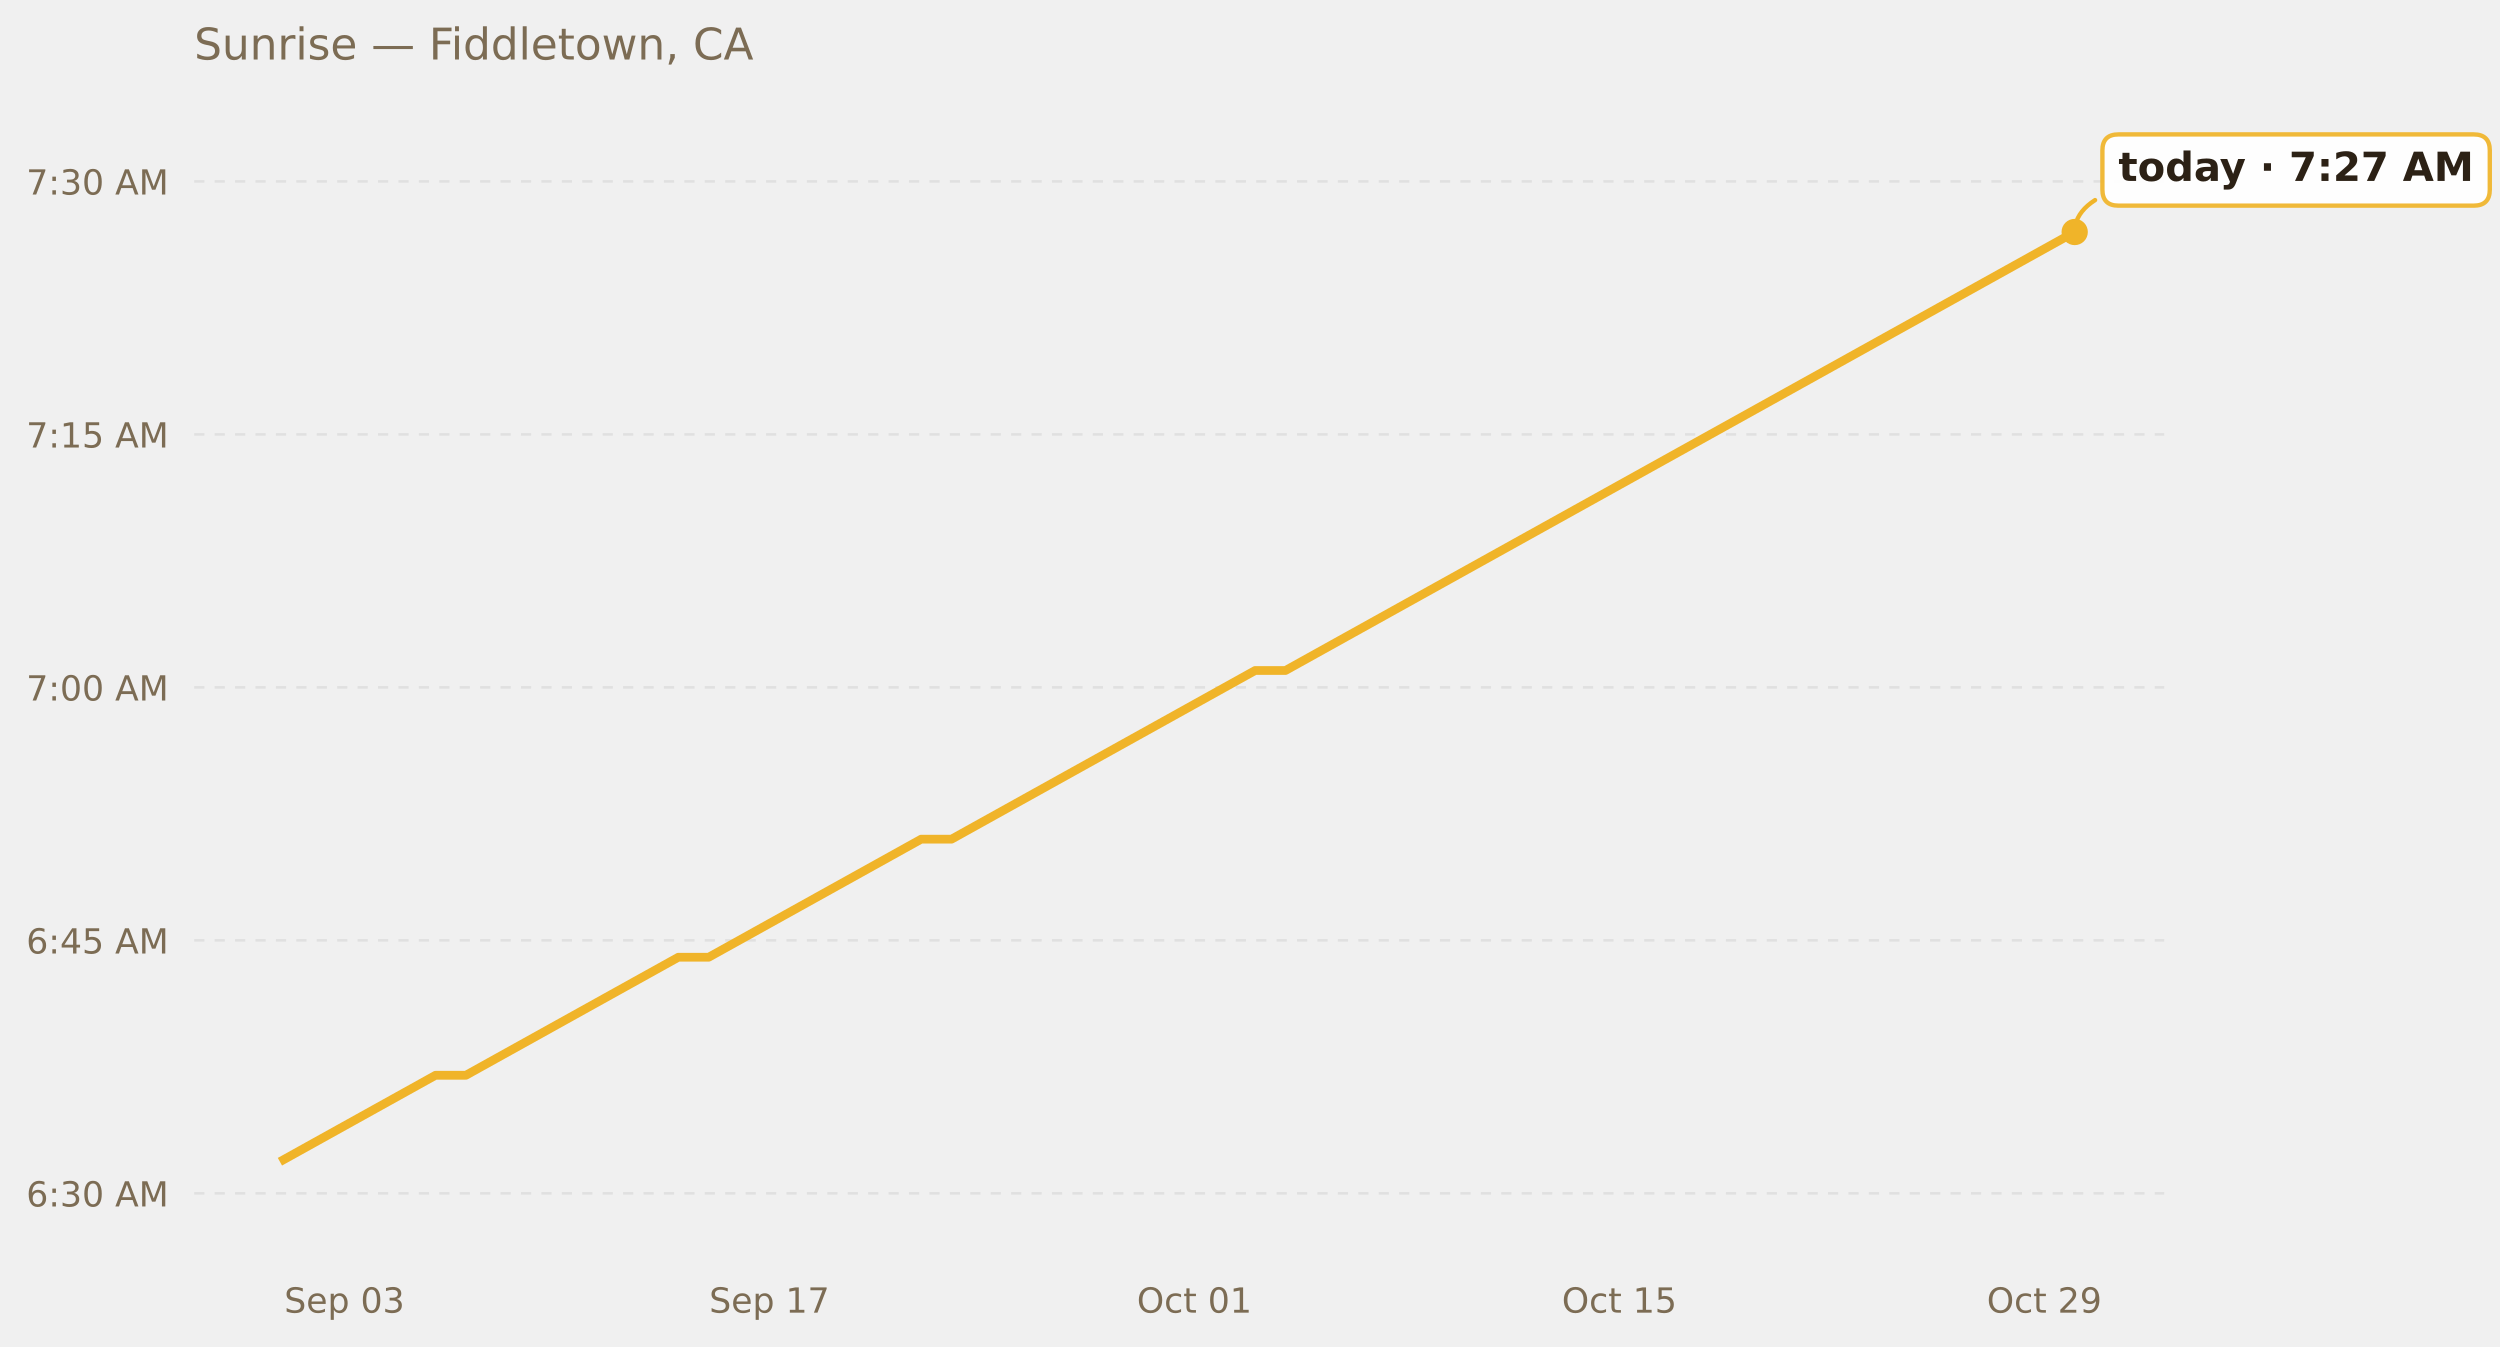
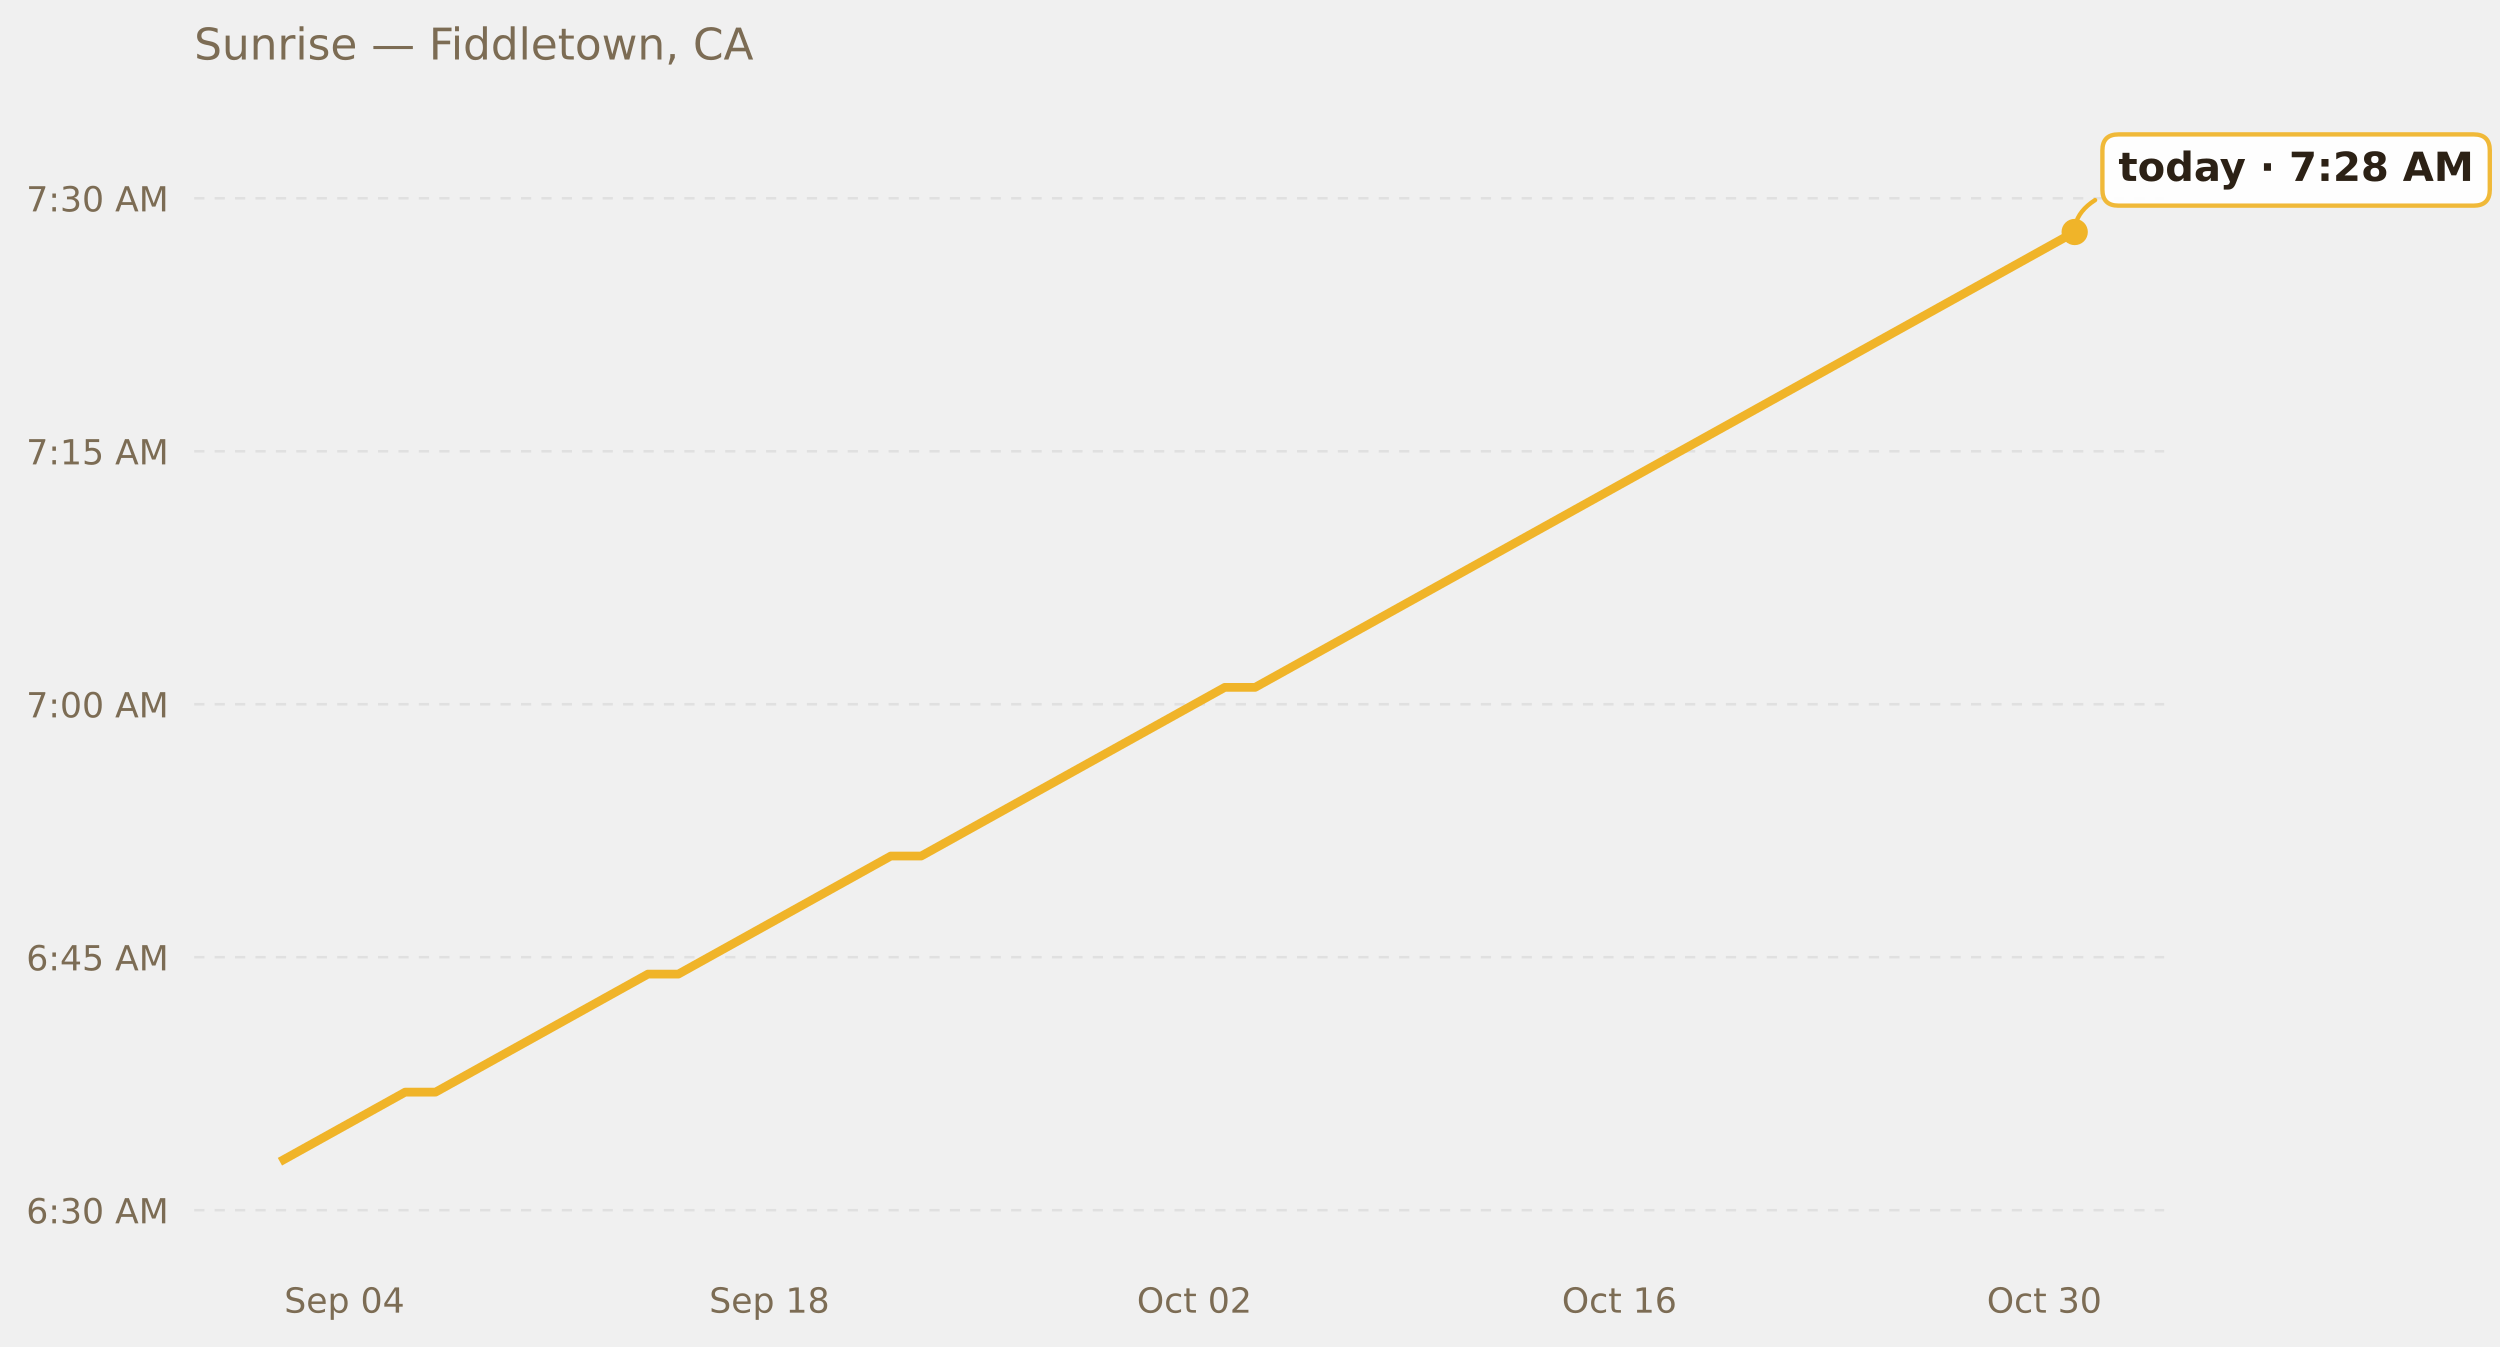
<svg xmlns="http://www.w3.org/2000/svg" xmlns:xlink="http://www.w3.org/1999/xlink" width="685.516pt" height="369.112pt" viewBox="0 0 685.516 369.112" version="1.1">
  <defs>
    <style type="text/css">*{stroke-linejoin: round; stroke-linecap: butt}</style>
  </defs>
  <g id="figure_1">
    <g id="patch_1">
      <path d="M 0 369.112  L 685.516 369.112  L 685.516 0  L 0 0  L 0 369.112  z " style="fill: none; opacity: 0" />
    </g>
    <g id="axes_1">
      <g id="patch_2">
        <path d="M 53.248 345.718  L 593.447 345.718  L 593.447 30.318  L 53.248 30.318  L 53.248 345.718  z " style="fill: none" />
      </g>
      <g id="matplotlib.axis_1">
        <g id="xtick_1">
          <g id="text_1">
            <g style="fill: #7c6c54" transform="translate(77.94186 359.9366) scale(0.095 -0.095)">
              <defs>
                <path id="DejaVuSans-53" d="M 3425 4513  L 3425 3897  Q 3066 4069 2747 4153  Q 2428 4238 2131 4238  Q 1616 4238 1336 4038  Q 1056 3838 1056 3469  Q 1056 3159 1242 3001  Q 1428 2844 1947 2747  L 2328 2669  Q 3034 2534 3370 2195  Q 3706 1856 3706 1288  Q 3706 609 3251 259  Q 2797 -91 1919 -91  Q 1588 -91 1214 -16  Q 841 59 441 206  L 441 856  Q 825 641 1194 531  Q 1563 422 1919 422  Q 2459 422 2753 634  Q 3047 847 3047 1241  Q 3047 1584 2836 1778  Q 2625 1972 2144 2069  L 1759 2144  Q 1053 2284 737 2584  Q 422 2884 422 3419  Q 422 4038 858 4394  Q 1294 4750 2059 4750  Q 2388 4750 2728 4690  Q 3069 4631 3425 4513  z " transform="scale(0.015625)" />
                <path id="DejaVuSans-65" d="M 3597 1894  L 3597 1613  L 953 1613  Q 991 1019 1311 708  Q 1631 397 2203 397  Q 2534 397 2845 478  Q 3156 559 3463 722  L 3463 178  Q 3153 47 2828 -22  Q 2503 -91 2169 -91  Q 1331 -91 842 396  Q 353 884 353 1716  Q 353 2575 817 3079  Q 1281 3584 2069 3584  Q 2775 3584 3186 3129  Q 3597 2675 3597 1894  z M 3022 2063  Q 3016 2534 2758 2815  Q 2500 3097 2075 3097  Q 1594 3097 1305 2825  Q 1016 2553 972 2059  L 3022 2063  z " transform="scale(0.015625)" />
                <path id="DejaVuSans-70" d="M 1159 525  L 1159 -1331  L 581 -1331  L 581 3500  L 1159 3500  L 1159 2969  Q 1341 3281 1617 3432  Q 1894 3584 2278 3584  Q 2916 3584 3314 3078  Q 3713 2572 3713 1747  Q 3713 922 3314 415  Q 2916 -91 2278 -91  Q 1894 -91 1617 61  Q 1341 213 1159 525  z M 3116 1747  Q 3116 2381 2855 2742  Q 2594 3103 2138 3103  Q 1681 3103 1420 2742  Q 1159 2381 1159 1747  Q 1159 1113 1420 752  Q 1681 391 2138 391  Q 2594 391 2855 752  Q 3116 1113 3116 1747  z " transform="scale(0.015625)" />
                <path id="DejaVuSans-20" transform="scale(0.015625)" />
                <path id="DejaVuSans-30" d="M 2034 4250  Q 1547 4250 1301 3770  Q 1056 3291 1056 2328  Q 1056 1369 1301 889  Q 1547 409 2034 409  Q 2525 409 2770 889  Q 3016 1369 3016 2328  Q 3016 3291 2770 3770  Q 2525 4250 2034 4250  z M 2034 4750  Q 2819 4750 3233 4129  Q 3647 3509 3647 2328  Q 3647 1150 3233 529  Q 2819 -91 2034 -91  Q 1250 -91 836 529  Q 422 1150 422 2328  Q 422 3509 836 4129  Q 1250 4750 2034 4750  z " transform="scale(0.015625)" />
-                 <path id="DejaVuSans-33" d="M 2597 2516  Q 3050 2419 3304 2112  Q 3559 1806 3559 1356  Q 3559 666 3084 287  Q 2609 -91 1734 -91  Q 1441 -91 1130 -33  Q 819 25 488 141  L 488 750  Q 750 597 1062 519  Q 1375 441 1716 441  Q 2309 441 2620 675  Q 2931 909 2931 1356  Q 2931 1769 2642 2001  Q 2353 2234 1838 2234  L 1294 2234  L 1294 2753  L 1863 2753  Q 2328 2753 2575 2939  Q 2822 3125 2822 3475  Q 2822 3834 2567 4026  Q 2313 4219 1838 4219  Q 1578 4219 1281 4162  Q 984 4106 628 3988  L 628 4550  Q 988 4650 1302 4700  Q 1616 4750 1894 4750  Q 2613 4750 3031 4423  Q 3450 4097 3450 3541  Q 3450 3153 3228 2886  Q 3006 2619 2597 2516  z " transform="scale(0.015625)" />
+                 <path id="DejaVuSans-34" d="M 2419 4116  L 825 1625  L 2419 1625  L 2419 4116  z M 2253 4666  L 3047 4666  L 3047 1625  L 3713 1625  L 3713 1100  L 3047 1100  L 3047 0  L 2419 0  L 2419 1100  L 313 1100  L 313 1709  L 2253 4666  z " transform="scale(0.015625)" />
              </defs>
              <use xlink:href="#DejaVuSans-53" />
              <use xlink:href="#DejaVuSans-65" x="63.477" />
              <use xlink:href="#DejaVuSans-70" x="125" />
              <use xlink:href="#DejaVuSans-20" x="188.477" />
              <use xlink:href="#DejaVuSans-30" x="220.264" />
-               <use xlink:href="#DejaVuSans-33" x="283.887" />
+               <use xlink:href="#DejaVuSans-34" x="283.887" />
            </g>
          </g>
        </g>
        <g id="xtick_2">
          <g id="text_2">
            <g style="fill: #7c6c54" transform="translate(194.4717 359.9366) scale(0.095 -0.095)">
              <defs>
                <path id="DejaVuSans-31" d="M 794 531  L 1825 531  L 1825 4091  L 703 3866  L 703 4441  L 1819 4666  L 2450 4666  L 2450 531  L 3481 531  L 3481 0  L 794 0  L 794 531  z " transform="scale(0.015625)" />
-                 <path id="DejaVuSans-37" d="M 525 4666  L 3525 4666  L 3525 4397  L 1831 0  L 1172 0  L 2766 4134  L 525 4134  L 525 4666  z " transform="scale(0.015625)" />
+                 <path id="DejaVuSans-38" d="M 2034 2216  Q 1584 2216 1326 1975  Q 1069 1734 1069 1313  Q 1069 891 1326 650  Q 1584 409 2034 409  Q 2484 409 2743 651  Q 3003 894 3003 1313  Q 3003 1734 2745 1975  Q 2488 2216 2034 2216  z M 1403 2484  Q 997 2584 770 2862  Q 544 3141 544 3541  Q 544 4100 942 4425  Q 1341 4750 2034 4750  Q 2731 4750 3128 4425  Q 3525 4100 3525 3541  Q 3525 3141 3298 2862  Q 3072 2584 2669 2484  Q 3125 2378 3379 2068  Q 3634 1759 3634 1313  Q 3634 634 3220 271  Q 2806 -91 2034 -91  Q 1263 -91 848 271  Q 434 634 434 1313  Q 434 1759 690 2068  Q 947 2378 1403 2484  z M 1172 3481  Q 1172 3119 1398 2916  Q 1625 2713 2034 2713  Q 2441 2713 2670 2916  Q 2900 3119 2900 3481  Q 2900 3844 2670 4047  Q 2441 4250 2034 4250  Q 1625 4250 1398 4047  Q 1172 3844 1172 3481  z " transform="scale(0.015625)" />
              </defs>
              <use xlink:href="#DejaVuSans-53" />
              <use xlink:href="#DejaVuSans-65" x="63.477" />
              <use xlink:href="#DejaVuSans-70" x="125" />
              <use xlink:href="#DejaVuSans-20" x="188.477" />
              <use xlink:href="#DejaVuSans-31" x="220.264" />
-               <use xlink:href="#DejaVuSans-37" x="283.887" />
+               <use xlink:href="#DejaVuSans-38" x="283.887" />
            </g>
          </g>
        </g>
        <g id="xtick_3">
          <g id="text_3">
            <g style="fill: #7c6c54" transform="translate(311.7423 359.9366) scale(0.095 -0.095)">
              <defs>
                <path id="DejaVuSans-4f" d="M 2522 4238  Q 1834 4238 1429 3725  Q 1025 3213 1025 2328  Q 1025 1447 1429 934  Q 1834 422 2522 422  Q 3209 422 3611 934  Q 4013 1447 4013 2328  Q 4013 3213 3611 3725  Q 3209 4238 2522 4238  z M 2522 4750  Q 3503 4750 4090 4092  Q 4678 3434 4678 2328  Q 4678 1225 4090 567  Q 3503 -91 2522 -91  Q 1538 -91 948 565  Q 359 1222 359 2328  Q 359 3434 948 4092  Q 1538 4750 2522 4750  z " transform="scale(0.015625)" />
                <path id="DejaVuSans-63" d="M 3122 3366  L 3122 2828  Q 2878 2963 2633 3030  Q 2388 3097 2138 3097  Q 1578 3097 1268 2742  Q 959 2388 959 1747  Q 959 1106 1268 751  Q 1578 397 2138 397  Q 2388 397 2633 464  Q 2878 531 3122 666  L 3122 134  Q 2881 22 2623 -34  Q 2366 -91 2075 -91  Q 1284 -91 818 406  Q 353 903 353 1747  Q 353 2603 823 3093  Q 1294 3584 2113 3584  Q 2378 3584 2631 3529  Q 2884 3475 3122 3366  z " transform="scale(0.015625)" />
                <path id="DejaVuSans-74" d="M 1172 4494  L 1172 3500  L 2356 3500  L 2356 3053  L 1172 3053  L 1172 1153  Q 1172 725 1289 603  Q 1406 481 1766 481  L 2356 481  L 2356 0  L 1766 0  Q 1100 0 847 248  Q 594 497 594 1153  L 594 3053  L 172 3053  L 172 3500  L 594 3500  L 594 4494  L 1172 4494  z " transform="scale(0.015625)" />
+                 <path id="DejaVuSans-32" d="M 1228 531  L 3431 531  L 3431 0  L 469 0  L 469 531  Q 828 903 1448 1529  Q 2069 2156 2228 2338  Q 2531 2678 2651 2914  Q 2772 3150 2772 3378  Q 2772 3750 2511 3984  Q 2250 4219 1831 4219  Q 1534 4219 1204 4116  Q 875 4013 500 3803  L 500 4441  Q 881 4594 1212 4672  Q 1544 4750 1819 4750  Q 2544 4750 2975 4387  Q 3406 4025 3406 3419  Q 3406 3131 3298 2873  Q 3191 2616 2906 2266  Q 2828 2175 2409 1742  Q 1991 1309 1228 531  z " transform="scale(0.015625)" />
              </defs>
              <use xlink:href="#DejaVuSans-4f" />
              <use xlink:href="#DejaVuSans-63" x="78.711" />
              <use xlink:href="#DejaVuSans-74" x="133.691" />
              <use xlink:href="#DejaVuSans-20" x="172.9" />
              <use xlink:href="#DejaVuSans-30" x="204.688" />
-               <use xlink:href="#DejaVuSans-31" x="268.311" />
+               <use xlink:href="#DejaVuSans-32" x="268.311" />
            </g>
          </g>
        </g>
        <g id="xtick_4">
          <g id="text_4">
            <g style="fill: #7c6c54" transform="translate(428.2721 359.9366) scale(0.095 -0.095)">
              <defs>
-                 <path id="DejaVuSans-35" d="M 691 4666  L 3169 4666  L 3169 4134  L 1269 4134  L 1269 2991  Q 1406 3038 1543 3061  Q 1681 3084 1819 3084  Q 2600 3084 3056 2656  Q 3513 2228 3513 1497  Q 3513 744 3044 326  Q 2575 -91 1722 -91  Q 1428 -91 1123 -41  Q 819 9 494 109  L 494 744  Q 775 591 1075 516  Q 1375 441 1709 441  Q 2250 441 2565 725  Q 2881 1009 2881 1497  Q 2881 1984 2565 2268  Q 2250 2553 1709 2553  Q 1456 2553 1204 2497  Q 953 2441 691 2322  L 691 4666  z " transform="scale(0.015625)" />
+                 <path id="DejaVuSans-36" d="M 2113 2584  Q 1688 2584 1439 2293  Q 1191 2003 1191 1497  Q 1191 994 1439 701  Q 1688 409 2113 409  Q 2538 409 2786 701  Q 3034 994 3034 1497  Q 3034 2003 2786 2293  Q 2538 2584 2113 2584  z M 3366 4563  L 3366 3988  Q 3128 4100 2886 4159  Q 2644 4219 2406 4219  Q 1781 4219 1451 3797  Q 1122 3375 1075 2522  Q 1259 2794 1537 2939  Q 1816 3084 2150 3084  Q 2853 3084 3261 2657  Q 3669 2231 3669 1497  Q 3669 778 3244 343  Q 2819 -91 2113 -91  Q 1303 -91 875 529  Q 447 1150 447 2328  Q 447 3434 972 4092  Q 1497 4750 2381 4750  Q 2619 4750 2861 4703  Q 3103 4656 3366 4563  z " transform="scale(0.015625)" />
              </defs>
              <use xlink:href="#DejaVuSans-4f" />
              <use xlink:href="#DejaVuSans-63" x="78.711" />
              <use xlink:href="#DejaVuSans-74" x="133.691" />
              <use xlink:href="#DejaVuSans-20" x="172.9" />
              <use xlink:href="#DejaVuSans-31" x="204.688" />
-               <use xlink:href="#DejaVuSans-35" x="268.311" />
+               <use xlink:href="#DejaVuSans-36" x="268.311" />
            </g>
          </g>
        </g>
        <g id="xtick_5">
          <g id="text_5">
            <g style="fill: #7c6c54" transform="translate(544.802 359.9366) scale(0.095 -0.095)">
              <defs>
-                 <path id="DejaVuSans-32" d="M 1228 531  L 3431 531  L 3431 0  L 469 0  L 469 531  Q 828 903 1448 1529  Q 2069 2156 2228 2338  Q 2531 2678 2651 2914  Q 2772 3150 2772 3378  Q 2772 3750 2511 3984  Q 2250 4219 1831 4219  Q 1534 4219 1204 4116  Q 875 4013 500 3803  L 500 4441  Q 881 4594 1212 4672  Q 1544 4750 1819 4750  Q 2544 4750 2975 4387  Q 3406 4025 3406 3419  Q 3406 3131 3298 2873  Q 3191 2616 2906 2266  Q 2828 2175 2409 1742  Q 1991 1309 1228 531  z " transform="scale(0.015625)" />
-                 <path id="DejaVuSans-39" d="M 703 97  L 703 672  Q 941 559 1184 500  Q 1428 441 1663 441  Q 2288 441 2617 861  Q 2947 1281 2994 2138  Q 2813 1869 2534 1725  Q 2256 1581 1919 1581  Q 1219 1581 811 2004  Q 403 2428 403 3163  Q 403 3881 828 4315  Q 1253 4750 1959 4750  Q 2769 4750 3195 4129  Q 3622 3509 3622 2328  Q 3622 1225 3098 567  Q 2575 -91 1691 -91  Q 1453 -91 1209 -44  Q 966 3 703 97  z M 1959 2075  Q 2384 2075 2632 2365  Q 2881 2656 2881 3163  Q 2881 3666 2632 3958  Q 2384 4250 1959 4250  Q 1534 4250 1286 3958  Q 1038 3666 1038 3163  Q 1038 2656 1286 2365  Q 1534 2075 1959 2075  z " transform="scale(0.015625)" />
+                 <path id="DejaVuSans-33" d="M 2597 2516  Q 3050 2419 3304 2112  Q 3559 1806 3559 1356  Q 3559 666 3084 287  Q 2609 -91 1734 -91  Q 1441 -91 1130 -33  Q 819 25 488 141  L 488 750  Q 750 597 1062 519  Q 1375 441 1716 441  Q 2309 441 2620 675  Q 2931 909 2931 1356  Q 2931 1769 2642 2001  Q 2353 2234 1838 2234  L 1294 2234  L 1294 2753  L 1863 2753  Q 2328 2753 2575 2939  Q 2822 3125 2822 3475  Q 2822 3834 2567 4026  Q 2313 4219 1838 4219  Q 1578 4219 1281 4162  Q 984 4106 628 3988  L 628 4550  Q 988 4650 1302 4700  Q 1616 4750 1894 4750  Q 2613 4750 3031 4423  Q 3450 4097 3450 3541  Q 3450 3153 3228 2886  Q 3006 2619 2597 2516  z " transform="scale(0.015625)" />
              </defs>
              <use xlink:href="#DejaVuSans-4f" />
              <use xlink:href="#DejaVuSans-63" x="78.711" />
              <use xlink:href="#DejaVuSans-74" x="133.691" />
              <use xlink:href="#DejaVuSans-20" x="172.9" />
-               <use xlink:href="#DejaVuSans-32" x="204.688" />
-               <use xlink:href="#DejaVuSans-39" x="268.311" />
+               <use xlink:href="#DejaVuSans-33" x="204.688" />
+               <use xlink:href="#DejaVuSans-30" x="268.311" />
            </g>
          </g>
        </g>
      </g>
      <g id="matplotlib.axis_2">
        <g id="ytick_1">
          <g id="line2d_1">
-             <path d="M 53.248 327.22  L 593.447 327.22  " clip-path="url(#pcfec3768f4)" style="fill: none; stroke-dasharray: 2.8,2.8; stroke-dashoffset: 0; stroke: #e0e0e0; stroke-width: 0.7" />
+             <path d="M 53.248 331.844  L 593.447 331.844  " clip-path="url(#p7b139f013a)" style="fill: none; stroke-dasharray: 2.8,2.8; stroke-dashoffset: 0; stroke: #e0e0e0; stroke-width: 0.7" />
          </g>
          <g id="text_6">
-             <g style="fill: #7c6c54" transform="translate(7.2 330.8288) scale(0.095 -0.095)">
-               <defs>
-                 <path id="DejaVuSans-36" d="M 2113 2584  Q 1688 2584 1439 2293  Q 1191 2003 1191 1497  Q 1191 994 1439 701  Q 1688 409 2113 409  Q 2538 409 2786 701  Q 3034 994 3034 1497  Q 3034 2003 2786 2293  Q 2538 2584 2113 2584  z M 3366 4563  L 3366 3988  Q 3128 4100 2886 4159  Q 2644 4219 2406 4219  Q 1781 4219 1451 3797  Q 1122 3375 1075 2522  Q 1259 2794 1537 2939  Q 1816 3084 2150 3084  Q 2853 3084 3261 2657  Q 3669 2231 3669 1497  Q 3669 778 3244 343  Q 2819 -91 2113 -91  Q 1303 -91 875 529  Q 447 1150 447 2328  Q 447 3434 972 4092  Q 1497 4750 2381 4750  Q 2619 4750 2861 4703  Q 3103 4656 3366 4563  z " transform="scale(0.015625)" />
+             <g style="fill: #7c6c54" transform="translate(7.2 335.4535) scale(0.095 -0.095)">
+               <defs>
                <path id="DejaVuSans-3a" d="M 750 794  L 1409 794  L 1409 0  L 750 0  L 750 794  z M 750 3309  L 1409 3309  L 1409 2516  L 750 2516  L 750 3309  z " transform="scale(0.015625)" />
                <path id="DejaVuSans-41" d="M 2188 4044  L 1331 1722  L 3047 1722  L 2188 4044  z M 1831 4666  L 2547 4666  L 4325 0  L 3669 0  L 3244 1197  L 1141 1197  L 716 0  L 50 0  L 1831 4666  z " transform="scale(0.015625)" />
                <path id="DejaVuSans-4d" d="M 628 4666  L 1569 4666  L 2759 1491  L 3956 4666  L 4897 4666  L 4897 0  L 4281 0  L 4281 4097  L 3078 897  L 2444 897  L 1241 4097  L 1241 0  L 628 0  L 628 4666  z " transform="scale(0.015625)" />
              </defs>
              <use xlink:href="#DejaVuSans-36" />
              <use xlink:href="#DejaVuSans-3a" x="63.623" />
              <use xlink:href="#DejaVuSans-33" x="97.314" />
              <use xlink:href="#DejaVuSans-30" x="160.938" />
              <use xlink:href="#DejaVuSans-20" x="224.561" />
              <use xlink:href="#DejaVuSans-41" x="256.348" />
              <use xlink:href="#DejaVuSans-4d" x="324.756" />
            </g>
          </g>
        </g>
        <g id="ytick_2">
          <g id="line2d_2">
-             <path d="M 53.248 257.85  L 593.447 257.85  " clip-path="url(#pcfec3768f4)" style="fill: none; stroke-dasharray: 2.8,2.8; stroke-dashoffset: 0; stroke: #e0e0e0; stroke-width: 0.7" />
+             <path d="M 53.248 262.475  L 593.447 262.475  " clip-path="url(#p7b139f013a)" style="fill: none; stroke-dasharray: 2.8,2.8; stroke-dashoffset: 0; stroke: #e0e0e0; stroke-width: 0.7" />
          </g>
          <g id="text_7">
-             <g style="fill: #7c6c54" transform="translate(7.2 261.4593) scale(0.095 -0.095)">
-               <defs>
-                 <path id="DejaVuSans-34" d="M 2419 4116  L 825 1625  L 2419 1625  L 2419 4116  z M 2253 4666  L 3047 4666  L 3047 1625  L 3713 1625  L 3713 1100  L 3047 1100  L 3047 0  L 2419 0  L 2419 1100  L 313 1100  L 313 1709  L 2253 4666  z " transform="scale(0.015625)" />
+             <g style="fill: #7c6c54" transform="translate(7.2 266.084) scale(0.095 -0.095)">
+               <defs>
+                 <path id="DejaVuSans-35" d="M 691 4666  L 3169 4666  L 3169 4134  L 1269 4134  L 1269 2991  Q 1406 3038 1543 3061  Q 1681 3084 1819 3084  Q 2600 3084 3056 2656  Q 3513 2228 3513 1497  Q 3513 744 3044 326  Q 2575 -91 1722 -91  Q 1428 -91 1123 -41  Q 819 9 494 109  L 494 744  Q 775 591 1075 516  Q 1375 441 1709 441  Q 2250 441 2565 725  Q 2881 1009 2881 1497  Q 2881 1984 2565 2268  Q 2250 2553 1709 2553  Q 1456 2553 1204 2497  Q 953 2441 691 2322  L 691 4666  z " transform="scale(0.015625)" />
              </defs>
              <use xlink:href="#DejaVuSans-36" />
              <use xlink:href="#DejaVuSans-3a" x="63.623" />
              <use xlink:href="#DejaVuSans-34" x="97.314" />
              <use xlink:href="#DejaVuSans-35" x="160.938" />
              <use xlink:href="#DejaVuSans-20" x="224.561" />
              <use xlink:href="#DejaVuSans-41" x="256.348" />
              <use xlink:href="#DejaVuSans-4d" x="324.756" />
            </g>
          </g>
        </g>
        <g id="ytick_3">
          <g id="line2d_3">
-             <path d="M 53.248 188.481  L 593.447 188.481  " clip-path="url(#pcfec3768f4)" style="fill: none; stroke-dasharray: 2.8,2.8; stroke-dashoffset: 0; stroke: #e0e0e0; stroke-width: 0.7" />
+             <path d="M 53.248 193.105  L 593.447 193.105  " clip-path="url(#p7b139f013a)" style="fill: none; stroke-dasharray: 2.8,2.8; stroke-dashoffset: 0; stroke: #e0e0e0; stroke-width: 0.7" />
          </g>
          <g id="text_8">
-             <g style="fill: #7c6c54" transform="translate(7.2 192.0898) scale(0.095 -0.095)">
+             <g style="fill: #7c6c54" transform="translate(7.2 196.7145) scale(0.095 -0.095)">
+               <defs>
+                 <path id="DejaVuSans-37" d="M 525 4666  L 3525 4666  L 3525 4397  L 1831 0  L 1172 0  L 2766 4134  L 525 4134  L 525 4666  z " transform="scale(0.015625)" />
+               </defs>
              <use xlink:href="#DejaVuSans-37" />
              <use xlink:href="#DejaVuSans-3a" x="63.623" />
              <use xlink:href="#DejaVuSans-30" x="97.314" />
              <use xlink:href="#DejaVuSans-30" x="160.938" />
              <use xlink:href="#DejaVuSans-20" x="224.561" />
              <use xlink:href="#DejaVuSans-41" x="256.348" />
              <use xlink:href="#DejaVuSans-4d" x="324.756" />
            </g>
          </g>
        </g>
        <g id="ytick_4">
          <g id="line2d_4">
-             <path d="M 53.248 119.111  L 593.447 119.111  " clip-path="url(#pcfec3768f4)" style="fill: none; stroke-dasharray: 2.8,2.8; stroke-dashoffset: 0; stroke: #e0e0e0; stroke-width: 0.7" />
+             <path d="M 53.248 123.736  L 593.447 123.736  " clip-path="url(#p7b139f013a)" style="fill: none; stroke-dasharray: 2.8,2.8; stroke-dashoffset: 0; stroke: #e0e0e0; stroke-width: 0.7" />
          </g>
          <g id="text_9">
-             <g style="fill: #7c6c54" transform="translate(7.2 122.7203) scale(0.095 -0.095)">
+             <g style="fill: #7c6c54" transform="translate(7.2 127.345) scale(0.095 -0.095)">
              <use xlink:href="#DejaVuSans-37" />
              <use xlink:href="#DejaVuSans-3a" x="63.623" />
              <use xlink:href="#DejaVuSans-31" x="97.314" />
              <use xlink:href="#DejaVuSans-35" x="160.938" />
              <use xlink:href="#DejaVuSans-20" x="224.561" />
              <use xlink:href="#DejaVuSans-41" x="256.348" />
              <use xlink:href="#DejaVuSans-4d" x="324.756" />
            </g>
          </g>
        </g>
        <g id="ytick_5">
          <g id="line2d_5">
-             <path d="M 53.248 49.742  L 593.447 49.742  " clip-path="url(#pcfec3768f4)" style="fill: none; stroke-dasharray: 2.8,2.8; stroke-dashoffset: 0; stroke: #e0e0e0; stroke-width: 0.7" />
+             <path d="M 53.248 54.366  L 593.447 54.366  " clip-path="url(#p7b139f013a)" style="fill: none; stroke-dasharray: 2.8,2.8; stroke-dashoffset: 0; stroke: #e0e0e0; stroke-width: 0.7" />
          </g>
          <g id="text_10">
-             <g style="fill: #7c6c54" transform="translate(7.2 53.35084) scale(0.095 -0.095)">
+             <g style="fill: #7c6c54" transform="translate(7.2 57.97548) scale(0.095 -0.095)">
              <use xlink:href="#DejaVuSans-37" />
              <use xlink:href="#DejaVuSans-3a" x="63.623" />
              <use xlink:href="#DejaVuSans-33" x="97.314" />
              <use xlink:href="#DejaVuSans-30" x="160.938" />
              <use xlink:href="#DejaVuSans-20" x="224.561" />
              <use xlink:href="#DejaVuSans-41" x="256.348" />
              <use xlink:href="#DejaVuSans-4d" x="324.756" />
            </g>
          </g>
        </g>
      </g>
      <g id="line2d_6">
-         <path d="M 77.802 317.97  L 86.126 313.346  L 94.45 308.721  L 102.773 304.096  L 111.097 299.472  L 119.42 294.847  L 127.744 294.847  L 136.067 290.223  L 144.391 285.598  L 152.715 280.973  L 161.038 276.349  L 169.362 271.724  L 177.685 267.099  L 186.009 262.475  L 194.332 262.475  L 202.656 257.85  L 210.979 253.225  L 219.303 248.601  L 227.627 243.976  L 235.95 239.352  L 244.274 234.727  L 252.597 230.102  L 260.921 230.102  L 269.244 225.478  L 277.568 220.853  L 285.891 216.228  L 294.215 211.604  L 302.539 206.979  L 310.862 202.354  L 319.186 197.73  L 327.509 193.105  L 335.833 188.481  L 344.156 183.856  L 352.48 183.856  L 360.804 179.231  L 369.127 174.607  L 377.451 169.982  L 385.774 165.357  L 394.098 160.733  L 402.421 156.108  L 410.745 151.484  L 419.068 146.859  L 427.392 142.234  L 435.716 137.61  L 444.039 132.985  L 452.363 128.36  L 460.686 123.736  L 469.01 119.111  L 477.333 114.486  L 485.657 109.862  L 493.981 105.237  L 502.304 100.613  L 510.628 95.988  L 518.951 91.363  L 527.275 86.739  L 535.598 82.114  L 543.922 77.489  L 552.245 72.865  L 560.569 68.24  L 568.893 63.615  " clip-path="url(#pcfec3768f4)" style="fill: none; stroke: #f0b429; stroke-width: 2.4; stroke-linecap: square" />
+         <path d="M 77.802 317.97  L 86.126 313.346  L 94.45 308.721  L 102.773 304.096  L 111.097 299.472  L 119.42 299.472  L 127.744 294.847  L 136.067 290.223  L 144.391 285.598  L 152.715 280.973  L 161.038 276.349  L 169.362 271.724  L 177.685 267.099  L 186.009 267.099  L 194.332 262.475  L 202.656 257.85  L 210.979 253.225  L 219.303 248.601  L 227.627 243.976  L 235.95 239.352  L 244.274 234.727  L 252.597 234.727  L 260.921 230.102  L 269.244 225.478  L 277.568 220.853  L 285.891 216.228  L 294.215 211.604  L 302.539 206.979  L 310.862 202.354  L 319.186 197.73  L 327.509 193.105  L 335.833 188.481  L 344.156 188.481  L 352.48 183.856  L 360.804 179.231  L 369.127 174.607  L 377.451 169.982  L 385.774 165.357  L 394.098 160.733  L 402.421 156.108  L 410.745 151.484  L 419.068 146.859  L 427.392 142.234  L 435.716 137.61  L 444.039 132.985  L 452.363 128.36  L 460.686 123.736  L 469.01 119.111  L 477.333 114.486  L 485.657 109.862  L 493.981 105.237  L 502.304 100.613  L 510.628 95.988  L 518.951 91.363  L 527.275 86.739  L 535.598 82.114  L 543.922 77.489  L 552.245 72.865  L 560.569 68.24  L 568.893 63.615  " clip-path="url(#p7b139f013a)" style="fill: none; stroke: #f0b429; stroke-width: 2.4; stroke-linecap: square" />
      </g>
      <g id="patch_3">
        <path d="M 574.481 54.869  Q 570.003 57.746 569.113 61.628  " style="fill: none; stroke: #f0b429; stroke-width: 1.2; stroke-linecap: round" />
      </g>
      <g id="text_11">
        <g id="patch_4">
          <path d="M 580.893 56.389  L 678.316 56.389  Q 682.716 56.389 682.716 51.989  L 682.716 41.257  Q 682.716 36.857 678.316 36.857  L 580.893 36.857  Q 576.493 36.857 576.493 41.257  L 576.493 51.989  Q 576.493 56.389 580.893 56.389  z " style="fill: #ffffff; opacity: 0.92; stroke: #f0b429; stroke-width: 1.2; stroke-linejoin: miter" />
        </g>
        <g style="fill: #2c2115" transform="translate(580.8926 49.61549) scale(0.11 -0.11)">
          <defs>
            <path id="DejaVuSans-Bold-74" d="M 1759 4494  L 1759 3500  L 2913 3500  L 2913 2700  L 1759 2700  L 1759 1216  Q 1759 972 1856 886  Q 1953 800 2241 800  L 2816 800  L 2816 0  L 1856 0  Q 1194 0 917 276  Q 641 553 641 1216  L 641 2700  L 84 2700  L 84 3500  L 641 3500  L 641 4494  L 1759 4494  z " transform="scale(0.015625)" />
            <path id="DejaVuSans-Bold-6f" d="M 2203 2784  Q 1831 2784 1636 2517  Q 1441 2250 1441 1747  Q 1441 1244 1636 976  Q 1831 709 2203 709  Q 2569 709 2762 976  Q 2956 1244 2956 1747  Q 2956 2250 2762 2517  Q 2569 2784 2203 2784  z M 2203 3584  Q 3106 3584 3614 3096  Q 4122 2609 4122 1747  Q 4122 884 3614 396  Q 3106 -91 2203 -91  Q 1297 -91 786 396  Q 275 884 275 1747  Q 275 2609 786 3096  Q 1297 3584 2203 3584  z " transform="scale(0.015625)" />
            <path id="DejaVuSans-Bold-64" d="M 2919 2988  L 2919 4863  L 4044 4863  L 4044 0  L 2919 0  L 2919 506  Q 2688 197 2409 53  Q 2131 -91 1766 -91  Q 1119 -91 703 423  Q 288 938 288 1747  Q 288 2556 703 3070  Q 1119 3584 1766 3584  Q 2128 3584 2408 3439  Q 2688 3294 2919 2988  z M 2181 722  Q 2541 722 2730 984  Q 2919 1247 2919 1747  Q 2919 2247 2730 2509  Q 2541 2772 2181 2772  Q 1825 2772 1636 2509  Q 1447 2247 1447 1747  Q 1447 1247 1636 984  Q 1825 722 2181 722  z " transform="scale(0.015625)" />
            <path id="DejaVuSans-Bold-61" d="M 2106 1575  Q 1756 1575 1579 1456  Q 1403 1338 1403 1106  Q 1403 894 1545 773  Q 1688 653 1941 653  Q 2256 653 2472 879  Q 2688 1106 2688 1447  L 2688 1575  L 2106 1575  z M 3816 1997  L 3816 0  L 2688 0  L 2688 519  Q 2463 200 2181 54  Q 1900 -91 1497 -91  Q 953 -91 614 226  Q 275 544 275 1050  Q 275 1666 698 1953  Q 1122 2241 2028 2241  L 2688 2241  L 2688 2328  Q 2688 2594 2478 2717  Q 2269 2841 1825 2841  Q 1466 2841 1156 2769  Q 847 2697 581 2553  L 581 3406  Q 941 3494 1303 3539  Q 1666 3584 2028 3584  Q 2975 3584 3395 3211  Q 3816 2838 3816 1997  z " transform="scale(0.015625)" />
            <path id="DejaVuSans-Bold-79" d="M 78 3500  L 1197 3500  L 2138 1125  L 2938 3500  L 4056 3500  L 2584 -331  Q 2363 -916 2067 -1148  Q 1772 -1381 1288 -1381  L 641 -1381  L 641 -647  L 991 -647  Q 1275 -647 1404 -556  Q 1534 -466 1606 -231  L 1638 -134  L 78 3500  z " transform="scale(0.015625)" />
            <path id="DejaVuSans-Bold-20" transform="scale(0.015625)" />
            <path id="DejaVuSans-Bold-b7" d="M 653 2828  L 1778 2828  L 1778 1619  L 653 1619  L 653 2828  z " transform="scale(0.015625)" />
            <path id="DejaVuSans-Bold-37" d="M 428 4666  L 3944 4666  L 3944 3988  L 2125 0  L 953 0  L 2675 3781  L 428 3781  L 428 4666  z " transform="scale(0.015625)" />
            <path id="DejaVuSans-Bold-3a" d="M 716 3500  L 1844 3500  L 1844 2291  L 716 2291  L 716 3500  z M 716 1209  L 1844 1209  L 1844 0  L 716 0  L 716 1209  z " transform="scale(0.015625)" />
            <path id="DejaVuSans-Bold-32" d="M 1844 884  L 3897 884  L 3897 0  L 506 0  L 506 884  L 2209 2388  Q 2438 2594 2547 2791  Q 2656 2988 2656 3200  Q 2656 3528 2436 3728  Q 2216 3928 1850 3928  Q 1569 3928 1234 3808  Q 900 3688 519 3450  L 519 4475  Q 925 4609 1322 4679  Q 1719 4750 2100 4750  Q 2938 4750 3402 4381  Q 3866 4013 3866 3353  Q 3866 2972 3669 2642  Q 3472 2313 2841 1759  L 1844 884  z " transform="scale(0.015625)" />
+             <path id="DejaVuSans-Bold-38" d="M 2228 2088  Q 1891 2088 1709 1903  Q 1528 1719 1528 1375  Q 1528 1031 1709 848  Q 1891 666 2228 666  Q 2563 666 2741 848  Q 2919 1031 2919 1375  Q 2919 1722 2741 1905  Q 2563 2088 2228 2088  z M 1350 2484  Q 925 2613 709 2878  Q 494 3144 494 3541  Q 494 4131 934 4440  Q 1375 4750 2228 4750  Q 3075 4750 3515 4442  Q 3956 4134 3956 3541  Q 3956 3144 3739 2878  Q 3522 2613 3097 2484  Q 3572 2353 3814 2058  Q 4056 1763 4056 1313  Q 4056 619 3595 264  Q 3134 -91 2228 -91  Q 1319 -91 855 264  Q 391 619 391 1313  Q 391 1763 633 2058  Q 875 2353 1350 2484  z M 1631 3419  Q 1631 3141 1786 2991  Q 1941 2841 2228 2841  Q 2509 2841 2662 2991  Q 2816 3141 2816 3419  Q 2816 3697 2662 3845  Q 2509 3994 2228 3994  Q 1941 3994 1786 3844  Q 1631 3694 1631 3419  z " transform="scale(0.015625)" />
            <path id="DejaVuSans-Bold-41" d="M 3419 850  L 1538 850  L 1241 0  L 31 0  L 1759 4666  L 3194 4666  L 4922 0  L 3713 0  L 3419 850  z M 1838 1716  L 3116 1716  L 2478 3572  L 1838 1716  z " transform="scale(0.015625)" />
            <path id="DejaVuSans-Bold-4d" d="M 588 4666  L 2119 4666  L 3181 2169  L 4250 4666  L 5778 4666  L 5778 0  L 4641 0  L 4641 3413  L 3566 897  L 2803 897  L 1728 3413  L 1728 0  L 588 0  L 588 4666  z " transform="scale(0.015625)" />
          </defs>
          <use xlink:href="#DejaVuSans-Bold-74" />
          <use xlink:href="#DejaVuSans-Bold-6f" x="47.803" />
          <use xlink:href="#DejaVuSans-Bold-64" x="116.504" />
          <use xlink:href="#DejaVuSans-Bold-61" x="188.086" />
          <use xlink:href="#DejaVuSans-Bold-79" x="252.441" />
          <use xlink:href="#DejaVuSans-Bold-20" x="317.627" />
          <use xlink:href="#DejaVuSans-Bold-b7" x="352.441" />
          <use xlink:href="#DejaVuSans-Bold-20" x="390.43" />
          <use xlink:href="#DejaVuSans-Bold-37" x="425.244" />
          <use xlink:href="#DejaVuSans-Bold-3a" x="494.824" />
          <use xlink:href="#DejaVuSans-Bold-32" x="534.814" />
-           <use xlink:href="#DejaVuSans-Bold-37" x="604.395" />
+           <use xlink:href="#DejaVuSans-Bold-38" x="604.395" />
          <use xlink:href="#DejaVuSans-Bold-20" x="673.975" />
          <use xlink:href="#DejaVuSans-Bold-41" x="708.789" />
          <use xlink:href="#DejaVuSans-Bold-4d" x="786.182" />
        </g>
      </g>
      <g id="text_12">
        <g style="fill: #7c6c54" transform="translate(53.24797 16.31812) scale(0.12 -0.12)">
          <defs>
            <path id="DejaVuSans-75" d="M 544 1381  L 544 3500  L 1119 3500  L 1119 1403  Q 1119 906 1312 657  Q 1506 409 1894 409  Q 2359 409 2629 706  Q 2900 1003 2900 1516  L 2900 3500  L 3475 3500  L 3475 0  L 2900 0  L 2900 538  Q 2691 219 2414 64  Q 2138 -91 1772 -91  Q 1169 -91 856 284  Q 544 659 544 1381  z M 1991 3584  L 1991 3584  z " transform="scale(0.015625)" />
            <path id="DejaVuSans-6e" d="M 3513 2113  L 3513 0  L 2938 0  L 2938 2094  Q 2938 2591 2744 2837  Q 2550 3084 2163 3084  Q 1697 3084 1428 2787  Q 1159 2491 1159 1978  L 1159 0  L 581 0  L 581 3500  L 1159 3500  L 1159 2956  Q 1366 3272 1645 3428  Q 1925 3584 2291 3584  Q 2894 3584 3203 3211  Q 3513 2838 3513 2113  z " transform="scale(0.015625)" />
            <path id="DejaVuSans-72" d="M 2631 2963  Q 2534 3019 2420 3045  Q 2306 3072 2169 3072  Q 1681 3072 1420 2755  Q 1159 2438 1159 1844  L 1159 0  L 581 0  L 581 3500  L 1159 3500  L 1159 2956  Q 1341 3275 1631 3429  Q 1922 3584 2338 3584  Q 2397 3584 2469 3576  Q 2541 3569 2628 3553  L 2631 2963  z " transform="scale(0.015625)" />
            <path id="DejaVuSans-69" d="M 603 3500  L 1178 3500  L 1178 0  L 603 0  L 603 3500  z M 603 4863  L 1178 4863  L 1178 4134  L 603 4134  L 603 4863  z " transform="scale(0.015625)" />
            <path id="DejaVuSans-73" d="M 2834 3397  L 2834 2853  Q 2591 2978 2328 3040  Q 2066 3103 1784 3103  Q 1356 3103 1142 2972  Q 928 2841 928 2578  Q 928 2378 1081 2264  Q 1234 2150 1697 2047  L 1894 2003  Q 2506 1872 2764 1633  Q 3022 1394 3022 966  Q 3022 478 2636 193  Q 2250 -91 1575 -91  Q 1294 -91 989 -36  Q 684 19 347 128  L 347 722  Q 666 556 975 473  Q 1284 391 1588 391  Q 1994 391 2212 530  Q 2431 669 2431 922  Q 2431 1156 2273 1281  Q 2116 1406 1581 1522  L 1381 1569  Q 847 1681 609 1914  Q 372 2147 372 2553  Q 372 3047 722 3315  Q 1072 3584 1716 3584  Q 2034 3584 2315 3537  Q 2597 3491 2834 3397  z " transform="scale(0.015625)" />
            <path id="DejaVuSans-2014" d="M 313 1978  L 6088 1978  L 6088 1528  L 313 1528  L 313 1978  z " transform="scale(0.015625)" />
            <path id="DejaVuSans-46" d="M 628 4666  L 3309 4666  L 3309 4134  L 1259 4134  L 1259 2759  L 3109 2759  L 3109 2228  L 1259 2228  L 1259 0  L 628 0  L 628 4666  z " transform="scale(0.015625)" />
            <path id="DejaVuSans-64" d="M 2906 2969  L 2906 4863  L 3481 4863  L 3481 0  L 2906 0  L 2906 525  Q 2725 213 2448 61  Q 2172 -91 1784 -91  Q 1150 -91 751 415  Q 353 922 353 1747  Q 353 2572 751 3078  Q 1150 3584 1784 3584  Q 2172 3584 2448 3432  Q 2725 3281 2906 2969  z M 947 1747  Q 947 1113 1208 752  Q 1469 391 1925 391  Q 2381 391 2643 752  Q 2906 1113 2906 1747  Q 2906 2381 2643 2742  Q 2381 3103 1925 3103  Q 1469 3103 1208 2742  Q 947 2381 947 1747  z " transform="scale(0.015625)" />
            <path id="DejaVuSans-6c" d="M 603 4863  L 1178 4863  L 1178 0  L 603 0  L 603 4863  z " transform="scale(0.015625)" />
            <path id="DejaVuSans-6f" d="M 1959 3097  Q 1497 3097 1228 2736  Q 959 2375 959 1747  Q 959 1119 1226 758  Q 1494 397 1959 397  Q 2419 397 2687 759  Q 2956 1122 2956 1747  Q 2956 2369 2687 2733  Q 2419 3097 1959 3097  z M 1959 3584  Q 2709 3584 3137 3096  Q 3566 2609 3566 1747  Q 3566 888 3137 398  Q 2709 -91 1959 -91  Q 1206 -91 779 398  Q 353 888 353 1747  Q 353 2609 779 3096  Q 1206 3584 1959 3584  z " transform="scale(0.015625)" />
            <path id="DejaVuSans-77" d="M 269 3500  L 844 3500  L 1563 769  L 2278 3500  L 2956 3500  L 3675 769  L 4391 3500  L 4966 3500  L 4050 0  L 3372 0  L 2619 2869  L 1863 0  L 1184 0  L 269 3500  z " transform="scale(0.015625)" />
            <path id="DejaVuSans-2c" d="M 750 794  L 1409 794  L 1409 256  L 897 -744  L 494 -744  L 750 256  L 750 794  z " transform="scale(0.015625)" />
            <path id="DejaVuSans-43" d="M 4122 4306  L 4122 3641  Q 3803 3938 3442 4084  Q 3081 4231 2675 4231  Q 1875 4231 1450 3742  Q 1025 3253 1025 2328  Q 1025 1406 1450 917  Q 1875 428 2675 428  Q 3081 428 3442 575  Q 3803 722 4122 1019  L 4122 359  Q 3791 134 3420 21  Q 3050 -91 2638 -91  Q 1578 -91 968 557  Q 359 1206 359 2328  Q 359 3453 968 4101  Q 1578 4750 2638 4750  Q 3056 4750 3426 4639  Q 3797 4528 4122 4306  z " transform="scale(0.015625)" />
          </defs>
          <use xlink:href="#DejaVuSans-53" />
          <use xlink:href="#DejaVuSans-75" x="63.477" />
          <use xlink:href="#DejaVuSans-6e" x="126.855" />
          <use xlink:href="#DejaVuSans-72" x="190.234" />
          <use xlink:href="#DejaVuSans-69" x="231.348" />
          <use xlink:href="#DejaVuSans-73" x="259.131" />
          <use xlink:href="#DejaVuSans-65" x="311.23" />
          <use xlink:href="#DejaVuSans-20" x="372.754" />
          <use xlink:href="#DejaVuSans-2014" x="404.541" />
          <use xlink:href="#DejaVuSans-20" x="504.541" />
          <use xlink:href="#DejaVuSans-46" x="536.328" />
          <use xlink:href="#DejaVuSans-69" x="586.598" />
          <use xlink:href="#DejaVuSans-64" x="614.381" />
          <use xlink:href="#DejaVuSans-64" x="677.857" />
          <use xlink:href="#DejaVuSans-6c" x="741.334" />
          <use xlink:href="#DejaVuSans-65" x="769.117" />
          <use xlink:href="#DejaVuSans-74" x="830.641" />
          <use xlink:href="#DejaVuSans-6f" x="869.85" />
          <use xlink:href="#DejaVuSans-77" x="931.031" />
          <use xlink:href="#DejaVuSans-6e" x="1012.818" />
          <use xlink:href="#DejaVuSans-2c" x="1076.197" />
          <use xlink:href="#DejaVuSans-20" x="1107.984" />
          <use xlink:href="#DejaVuSans-43" x="1139.771" />
          <use xlink:href="#DejaVuSans-41" x="1209.596" />
        </g>
      </g>
      <g id="PathCollection_1">
        <defs>
-           <path id="mad4e7459cc" d="M 0 3.606  C 0.956 3.606 1.873 3.226 2.55 2.55  C 3.226 1.873 3.606 0.956 3.606 0  C 3.606 -0.956 3.226 -1.873 2.55 -2.55  C 1.873 -3.226 0.956 -3.606 0 -3.606  C -0.956 -3.606 -1.873 -3.226 -2.55 -2.55  C -3.226 -1.873 -3.606 -0.956 -3.606 0  C -3.606 0.956 -3.226 1.873 -2.55 2.55  C -1.873 3.226 -0.956 3.606 0 3.606  z " />
+           <path id="m891316e75c" d="M 0 3.606  C 0.956 3.606 1.873 3.226 2.55 2.55  C 3.226 1.873 3.606 0.956 3.606 0  C 3.606 -0.956 3.226 -1.873 2.55 -2.55  C 1.873 -3.226 0.956 -3.606 0 -3.606  C -0.956 -3.606 -1.873 -3.226 -2.55 -2.55  C -3.226 -1.873 -3.606 -0.956 -3.606 0  C -3.606 0.956 -3.226 1.873 -2.55 2.55  C -1.873 3.226 -0.956 3.606 0 3.606  z " />
        </defs>
-         <g clip-path="url(#pcfec3768f4)">
-           <use xlink:href="#mad4e7459cc" x="568.893" y="63.615" style="fill: #f0b429" />
+         <g clip-path="url(#p7b139f013a)">
+           <use xlink:href="#m891316e75c" x="568.893" y="63.615" style="fill: #f0b429" />
        </g>
      </g>
    </g>
  </g>
  <defs>
-     <clipPath id="pcfec3768f4">
+     <clipPath id="p7b139f013a">
      <rect x="53.248" y="30.318" width="540.199" height="315.4" />
    </clipPath>
  </defs>
</svg>
